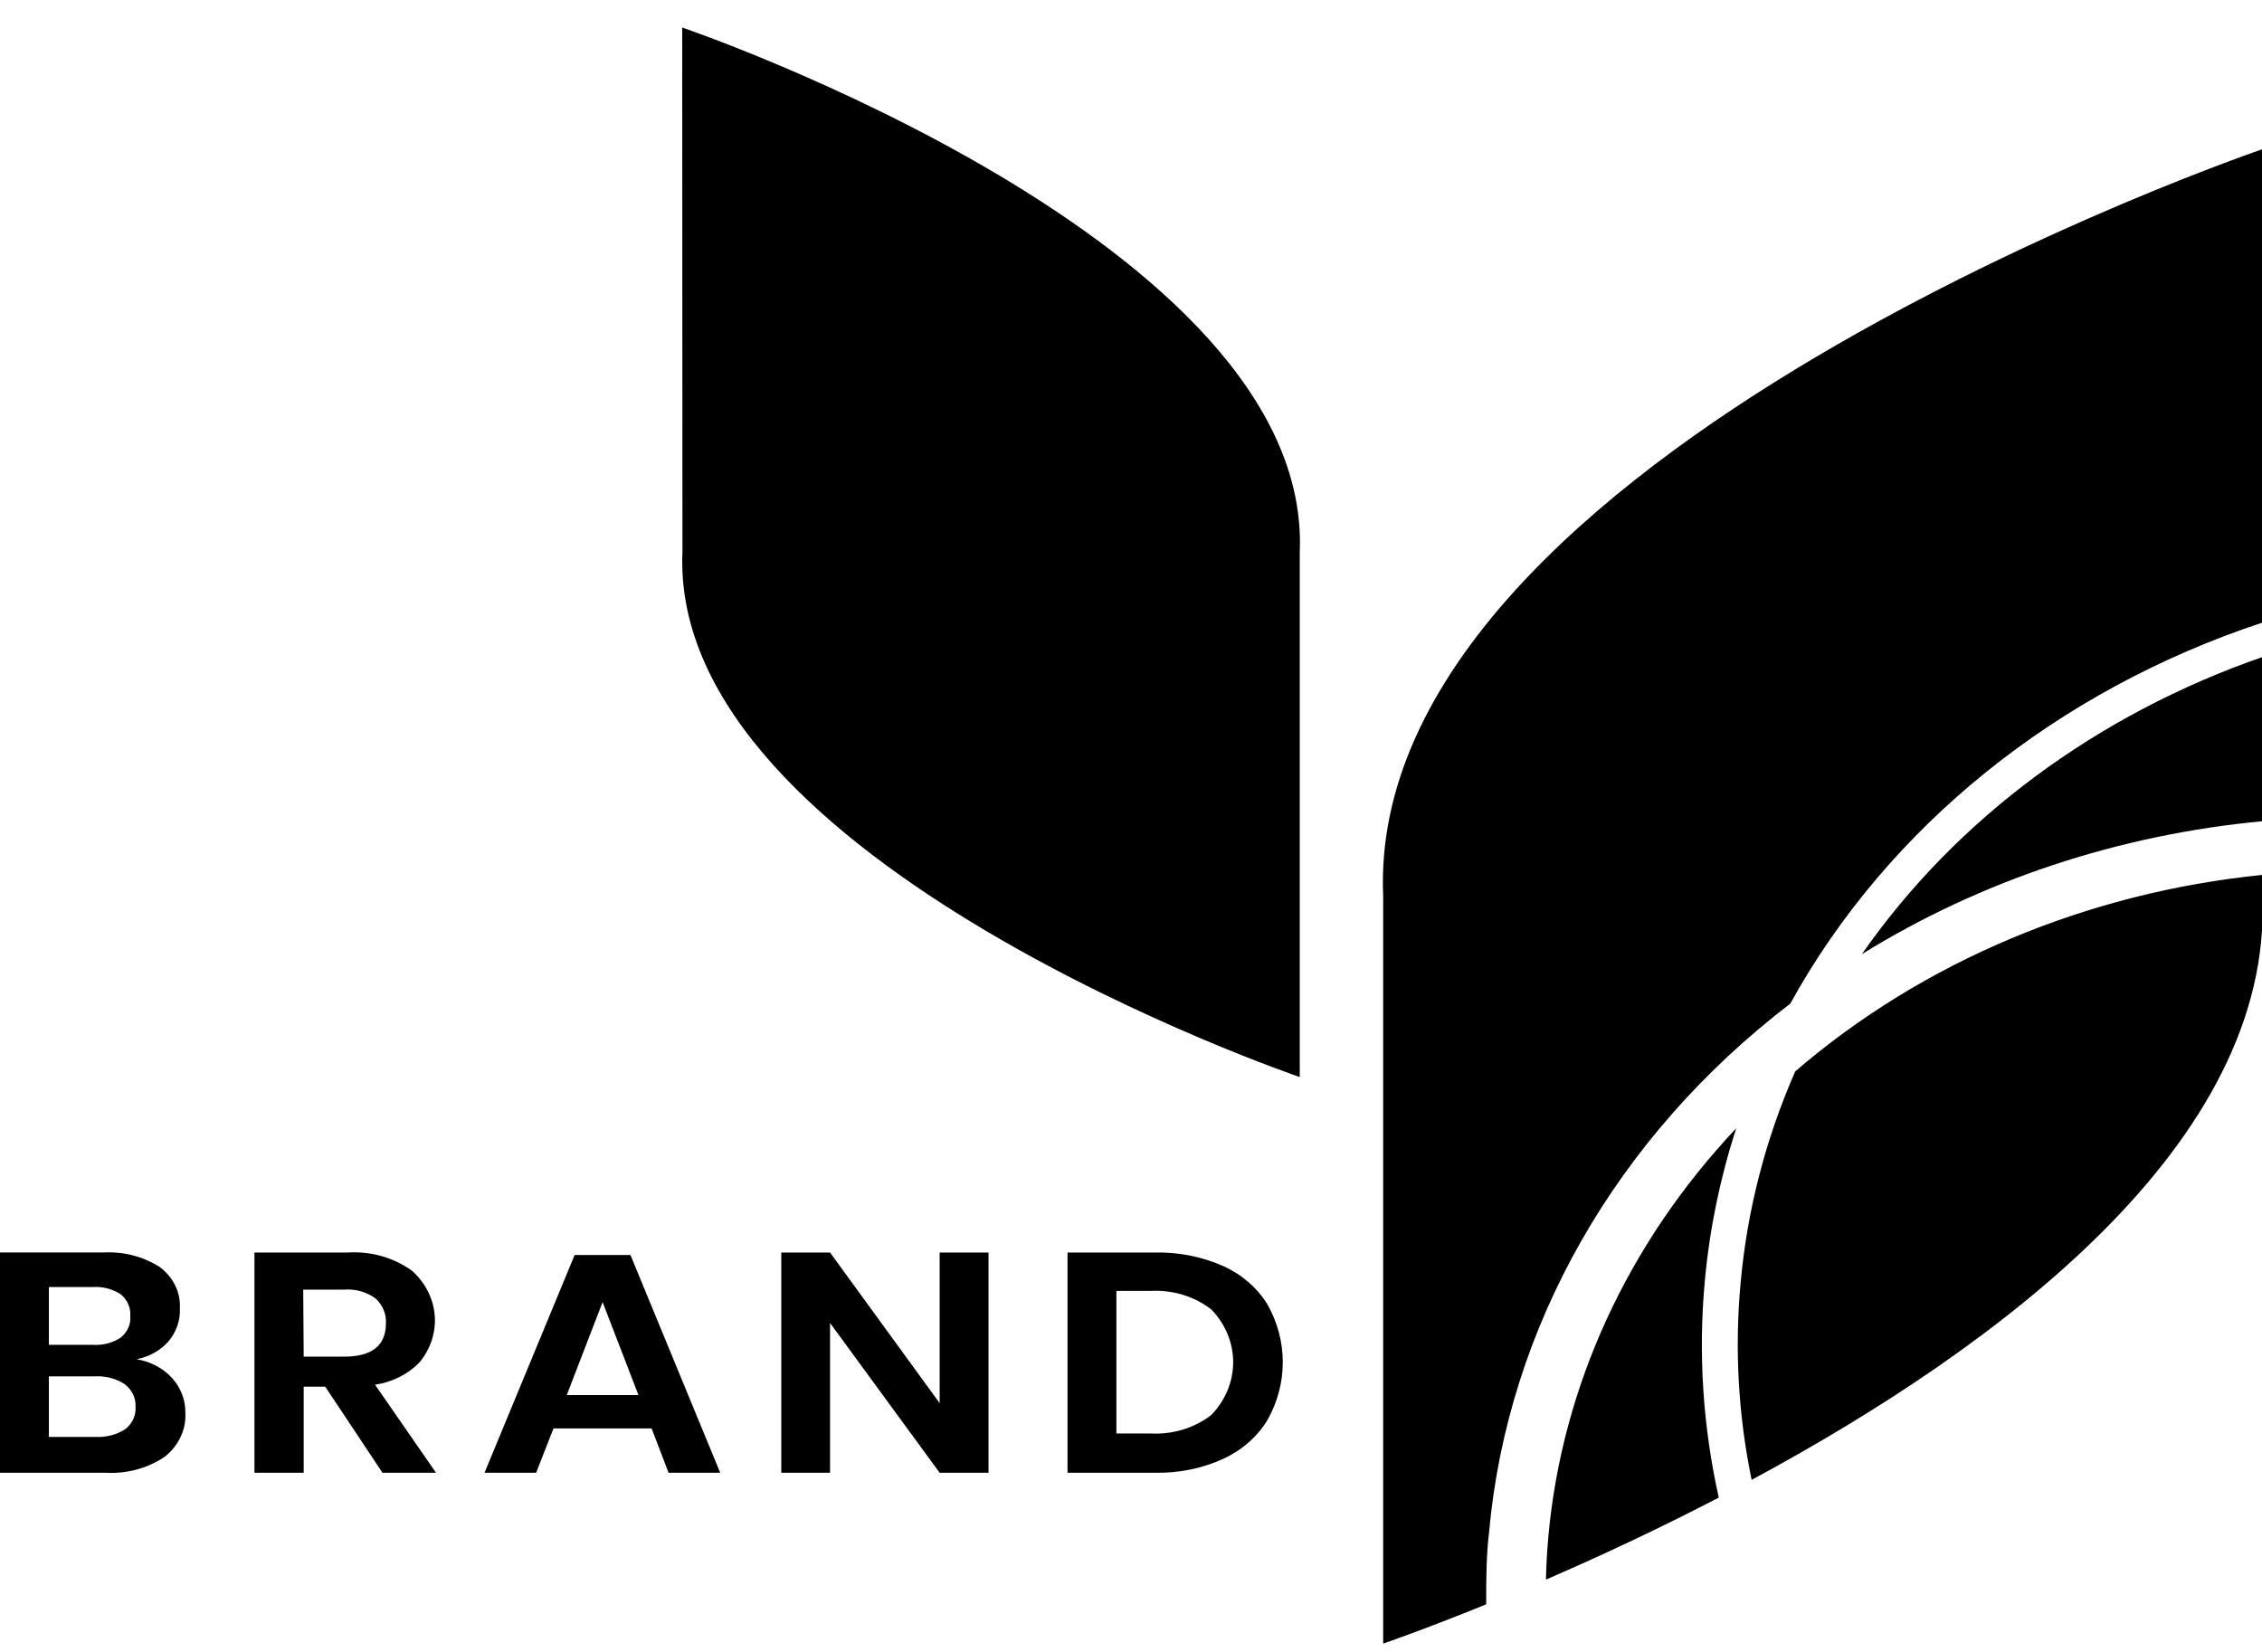
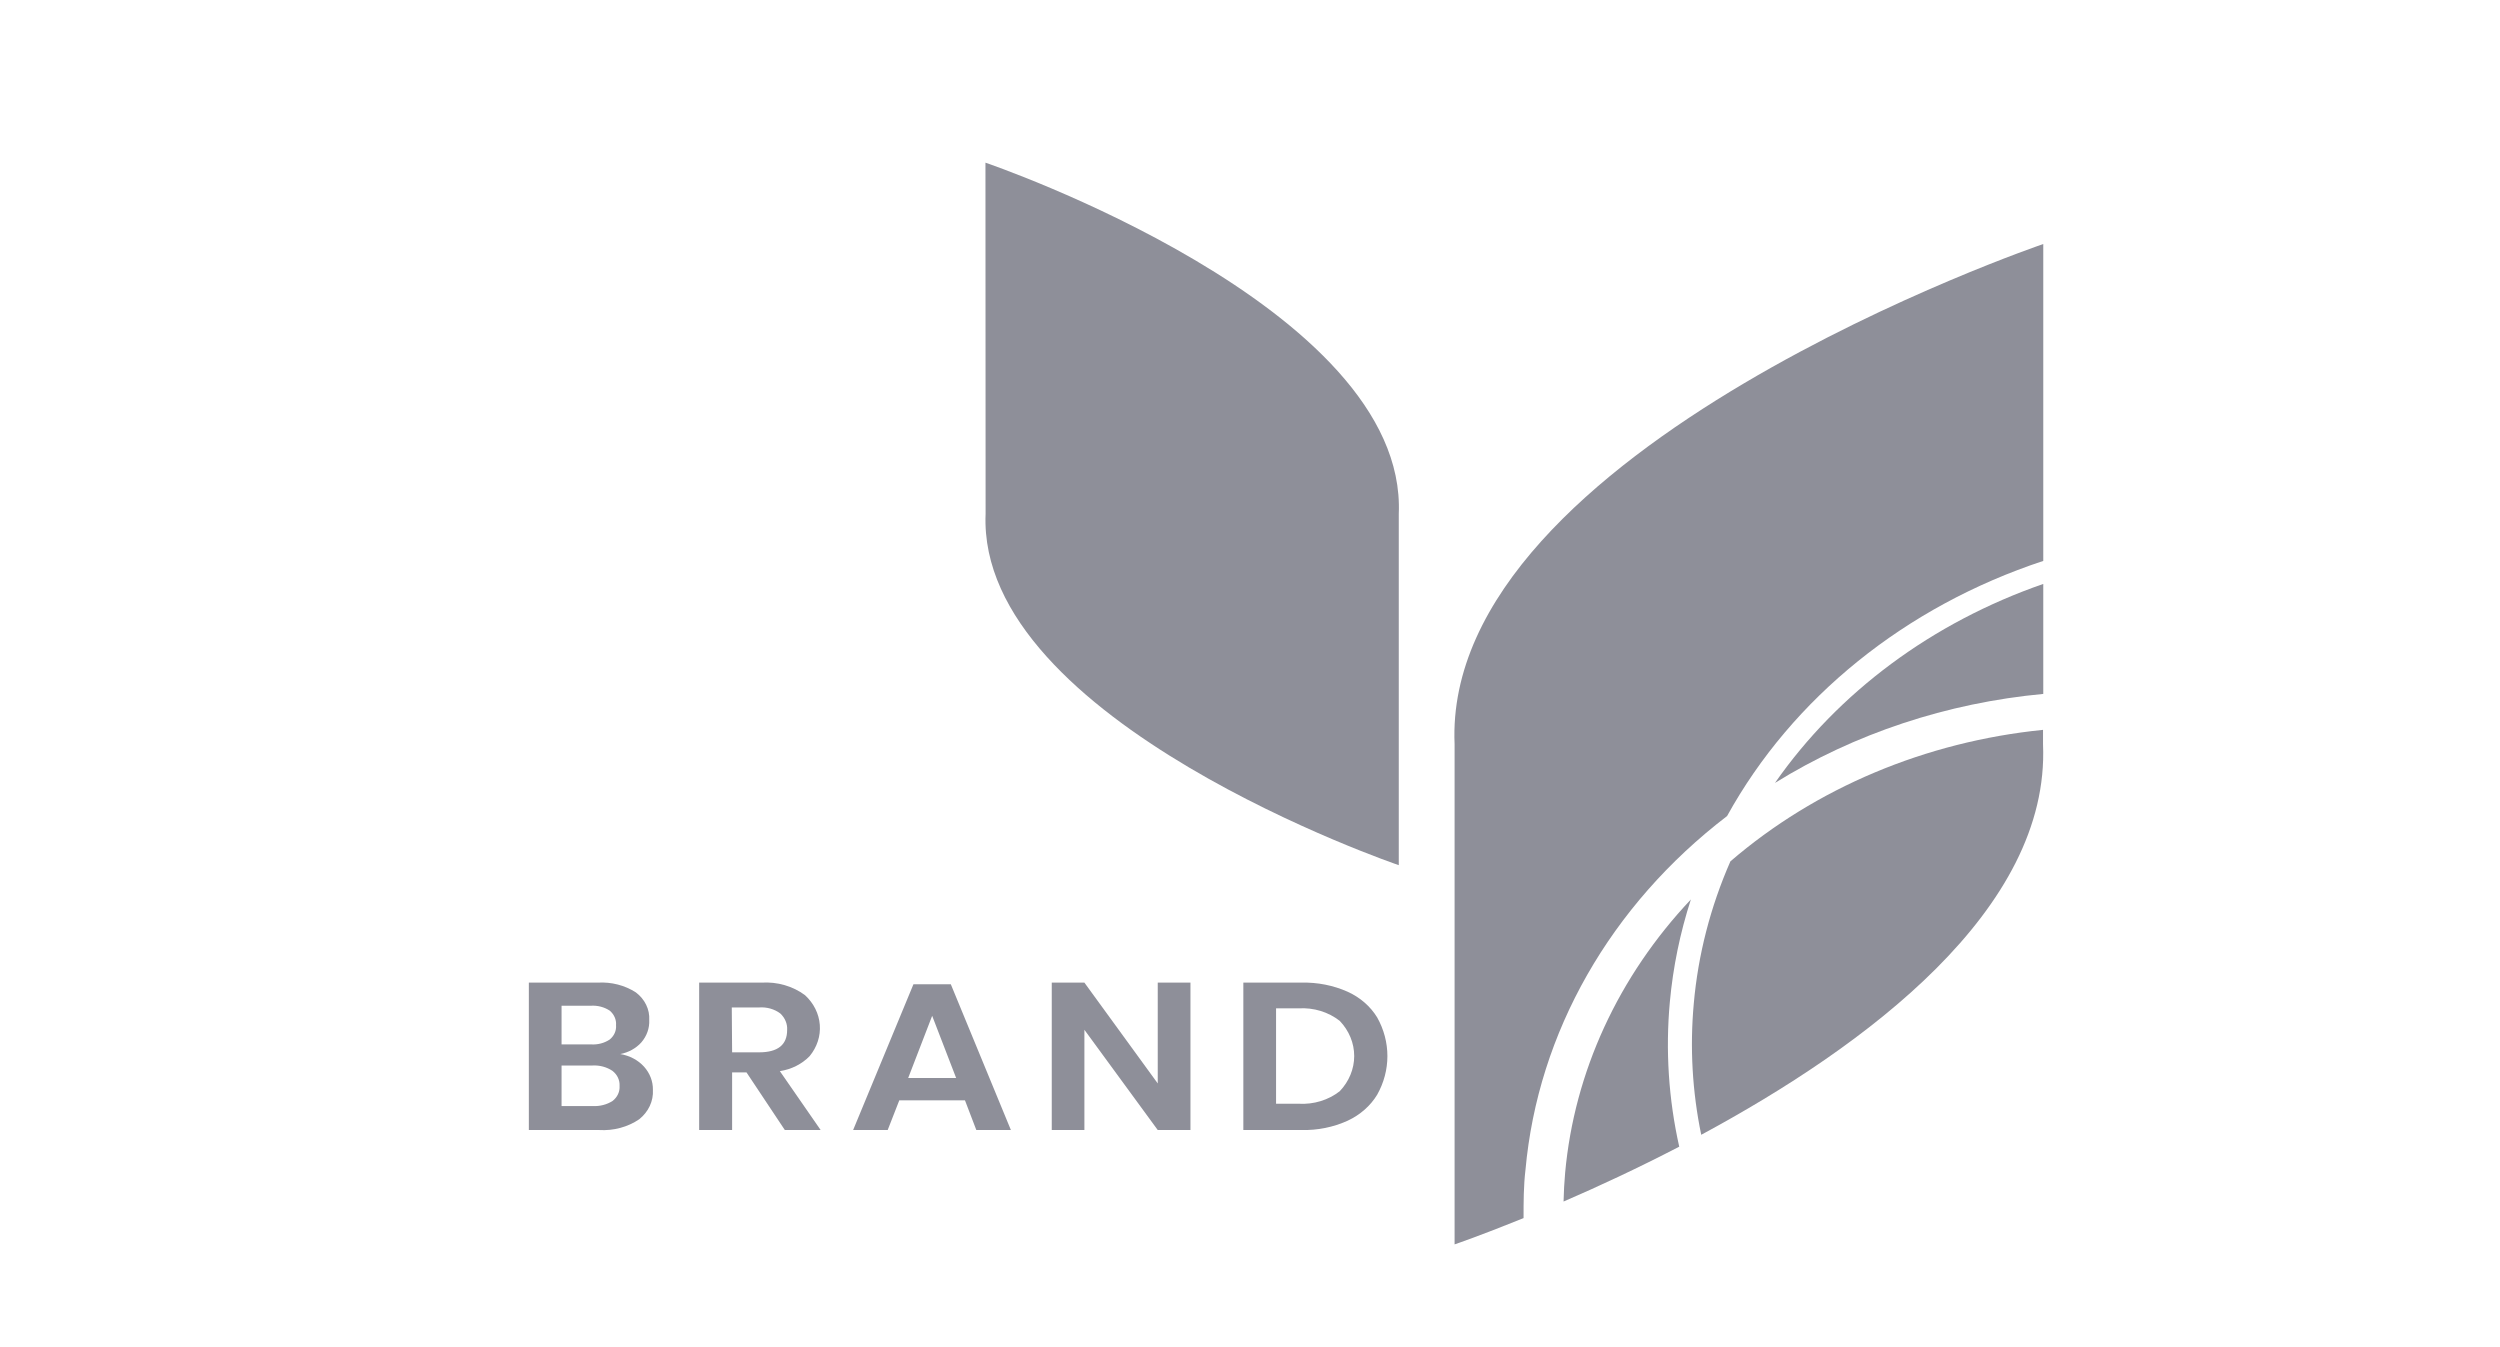
- <svg xmlns="http://www.w3.org/2000/svg" version="1.1" width="1402" height="1024" viewBox="0 0 1402 1024">
-   <g id="icomoon-ignore">
- </g>
-   <path d="M106.671 854.216c5.464 6.088 8.375 13.715 8.223 21.542 0.279 5.104-0.722 10.2-2.927 14.91s-5.56 8.913-9.814 12.299c-10.615 7.217-23.766 10.745-37.039 9.935h-65.114v-136.513h63.781c12.59-0.752 25.080 2.453 35.335 9.071 4.119 3.103 7.381 7.026 9.527 11.458s3.12 9.254 2.843 14.082c0.374 7.531-2.253 14.935-7.408 20.874-4.949 5.425-11.788 9.185-19.408 10.672 8.639 1.418 16.436 5.554 22.001 11.669zM30.297 833.609h27.261c6.195 0.414 12.349-1.198 17.334-4.535 2.047-1.67 3.639-3.742 4.654-6.055s1.425-4.804 1.198-7.282c0.192-2.471-0.226-4.949-1.225-7.255s-2.554-4.383-4.553-6.084c-5.134-3.433-11.479-5.067-17.853-4.601h-26.816v35.811zM77.559 885.96c2.188-1.71 3.908-3.849 5.026-6.255s1.603-5.013 1.419-7.615c0.167-2.633-0.341-5.265-1.484-7.693s-2.891-4.588-5.109-6.311c-5.333-3.56-11.893-5.307-18.519-4.935h-28.594v37.545h28.964c6.52 0.338 12.973-1.331 18.297-4.735z" />
-   <path d="M237.049 912.903l-35.484-53.35h-13.334v53.35h-30.52v-136.513h57.781c14.565-0.915 28.963 3.239 40.223 11.605 8.078 7.408 12.949 17.172 13.737 27.528 0.788 10.358-2.56 20.627-9.439 28.959-7.13 7.351-16.867 12.252-27.557 13.871l37.779 54.55h-33.187zM188.231 840.947h24.964c17.333 0 26.002-6.892 26.002-20.674 0.176-2.816-0.298-5.632-1.396-8.272s-2.792-5.047-4.975-7.068c-5.478-4.1-12.533-6.091-19.631-5.534h-25.261l0.296 41.548z" />
-   <path d="M403.87 885.431h-60.819l-10.741 27.474h-32l55.853-134.979h34.596l55.632 134.979h-32.002l-10.518-27.474zM395.72 864.757l-22.223-57.62-22.223 57.62h44.446z" />
-   <path d="M612.695 912.905h-30.297l-67.929-92.832v92.832h-30.224v-136.513h30.224l67.929 93.364v-93.364h30.297v136.513z" />
-   <path d="M785.593 880.228c-6.264 10.307-15.81 18.69-27.41 24.073-13.19 5.997-27.824 8.953-42.594 8.604h-53.929v-136.513h53.929c14.743-0.347 29.362 2.538 42.594 8.403 11.598 5.26 21.152 13.561 27.41 23.808 6.235 11.101 9.485 23.369 9.485 35.811s-3.25 24.71-9.485 35.813zM750.924 876.96c8.646-9.069 13.401-20.627 13.401-32.579s-4.755-23.507-13.401-32.577c-10.451-8.214-24.082-12.386-37.928-11.605h-21.039v88.362h21.039c13.846 0.781 27.477-3.388 37.928-11.602z" />
-   <path d="M422.834 17.068c0 0 391.054 132.912 382.758 325.244v325.309c0 0-390.758-132.978-382.609-325.309l-0.149-325.244z" />
-   <path d="M1153.979 591.458c73.853-45.757 159.281-74.098 248.456-82.428v-101.835c-102.752 35.651-189.916 100.296-248.456 184.262z" />
-   <path d="M1109.606 622.142c60.447-109.579 165.242-194.137 292.828-236.281v-293.432c0 0-556.916 189.331-545.138 463.222v463.157c0 0 24.816-8.47 63.855-24.342 0-14.803 0-29.743 1.779-44.749 11.524-127.154 78.672-244.981 186.675-327.575z" />
-   <path d="M1056.641 794.199c2.925-32.12 9.454-63.893 19.483-94.831-67.25 71.328-107.976 159.837-116.449 253.084-0.815 8.804-1.26 17.606-1.483 26.677 31.63-13.673 68.448-30.744 107.117-50.817-9.868-44.117-12.787-89.264-8.668-134.113z" />
-   <path d="M1078.788 795.868c-3.706 40.575-1.391 81.415 6.89 121.44 152.155-81.96 323.125-208.604 316.534-361.655v-13.339c-108.711 10.95-210.419 53.733-289.496 121.774-18.514 42.167-29.95 86.579-33.928 131.78z" />
+ <svg xmlns="http://www.w3.org/2000/svg" width="104" height="56" viewBox="0 0 104 56" fill="none">
+   <path d="M26.792 44.373C27.037 44.647 27.168 44.989 27.161 45.341C27.174 45.57 27.129 45.799 27.03 46.011C26.931 46.222 26.78 46.411 26.589 46.563C26.112 46.887 25.521 47.046 24.925 47.009H22V40.877H24.865C25.431 40.843 25.992 40.987 26.452 41.284C26.637 41.424 26.784 41.6 26.88 41.799C26.977 41.998 27.021 42.215 27.008 42.432C27.025 42.77 26.907 43.103 26.675 43.369C26.453 43.613 26.146 43.782 25.803 43.849C26.192 43.913 26.542 44.098 26.792 44.373ZM23.361 43.447H24.586C24.864 43.466 25.14 43.394 25.364 43.244C25.456 43.169 25.528 43.075 25.573 42.972C25.619 42.868 25.637 42.756 25.627 42.645C25.636 42.533 25.617 42.422 25.572 42.319C25.527 42.215 25.457 42.122 25.368 42.045C25.137 41.891 24.852 41.818 24.566 41.839H23.361V43.447ZM25.484 45.799C25.582 45.722 25.66 45.626 25.71 45.518C25.76 45.41 25.782 45.293 25.774 45.176C25.781 45.058 25.758 44.939 25.707 44.83C25.656 44.721 25.577 44.624 25.477 44.547C25.238 44.387 24.943 44.308 24.645 44.325H23.361V46.012H24.662C24.955 46.027 25.245 45.952 25.484 45.799Z" fill="#8E8F99" />
+   <path d="M32.649 47.009L31.055 44.613H30.456V47.009H29.085V40.877H31.68C32.335 40.836 32.981 41.022 33.487 41.398C33.85 41.731 34.069 42.17 34.104 42.635C34.14 43.1 33.989 43.561 33.68 43.936C33.36 44.266 32.923 44.486 32.442 44.559L34.139 47.009H32.649ZM30.456 43.777H31.577C32.356 43.777 32.745 43.467 32.745 42.848C32.753 42.722 32.732 42.595 32.682 42.477C32.633 42.358 32.557 42.25 32.459 42.159C32.213 41.975 31.896 41.886 31.577 41.91H30.442L30.456 43.777Z" fill="#8E8F99" />
+   <path d="M40.143 45.775H37.41L36.928 47.009H35.49L37.999 40.946H39.554L42.053 47.009H40.615L40.143 45.775ZM39.776 44.846L38.778 42.258L37.78 44.846H39.776Z" fill="#8E8F99" />
+   <path d="M49.523 47.009H48.162L45.111 42.839V47.009H43.753V40.877H45.111L48.162 45.071V40.877H49.523V47.009Z" fill="#8E8F99" />
+   <path d="M57.29 45.541C57.009 46.005 56.58 46.381 56.059 46.623C55.467 46.892 54.809 47.025 54.146 47.009H51.723V40.877H54.146C54.808 40.861 55.465 40.991 56.059 41.255C56.58 41.491 57.009 41.864 57.29 42.324C57.57 42.823 57.716 43.374 57.716 43.933C57.716 44.492 57.57 45.043 57.29 45.541ZM55.733 45.395C56.121 44.987 56.335 44.468 56.335 43.931C56.335 43.394 56.121 42.875 55.733 42.468C55.263 42.099 54.651 41.911 54.029 41.947H53.084V45.916H54.029C54.651 45.951 55.263 45.764 55.733 45.395Z" fill="#8E8F99" />
+   <path d="M40.995 6.767C40.995 6.767 58.561 12.737 58.189 21.377V35.991C58.189 35.991 40.635 30.017 41.001 21.377L40.995 6.767Z" fill="#8E8F99" />
+   <path d="M73.839 32.569C77.156 30.514 80.994 29.241 85 28.867V24.292C80.384 25.893 76.469 28.797 73.839 32.569Z" fill="#8E8F99" />
+   <path d="M71.846 33.948C74.561 29.025 79.269 25.227 85 23.334V10.152C85 10.152 59.982 18.657 60.511 30.961V51.767C60.511 51.767 61.626 51.386 63.38 50.673C63.38 50.008 63.38 49.337 63.46 48.663C63.977 42.951 66.994 37.658 71.846 33.948Z" fill="#8E8F99" />
+   <path d="M69.466 41.677C69.598 40.234 69.891 38.807 70.341 37.417C67.32 40.621 65.491 44.597 65.11 48.786C65.074 49.181 65.054 49.577 65.044 49.984C66.465 49.37 68.119 48.603 69.856 47.702C69.412 45.72 69.281 43.692 69.466 41.677Z" fill="#8E8F99" />
+   <path d="M70.461 41.752C70.295 43.575 70.399 45.409 70.771 47.207C77.606 43.525 85.286 37.836 84.99 30.961V30.362C80.106 30.854 75.538 32.776 71.985 35.832C71.154 37.726 70.64 39.721 70.461 41.752Z" fill="#8E8F99" />
</svg>
